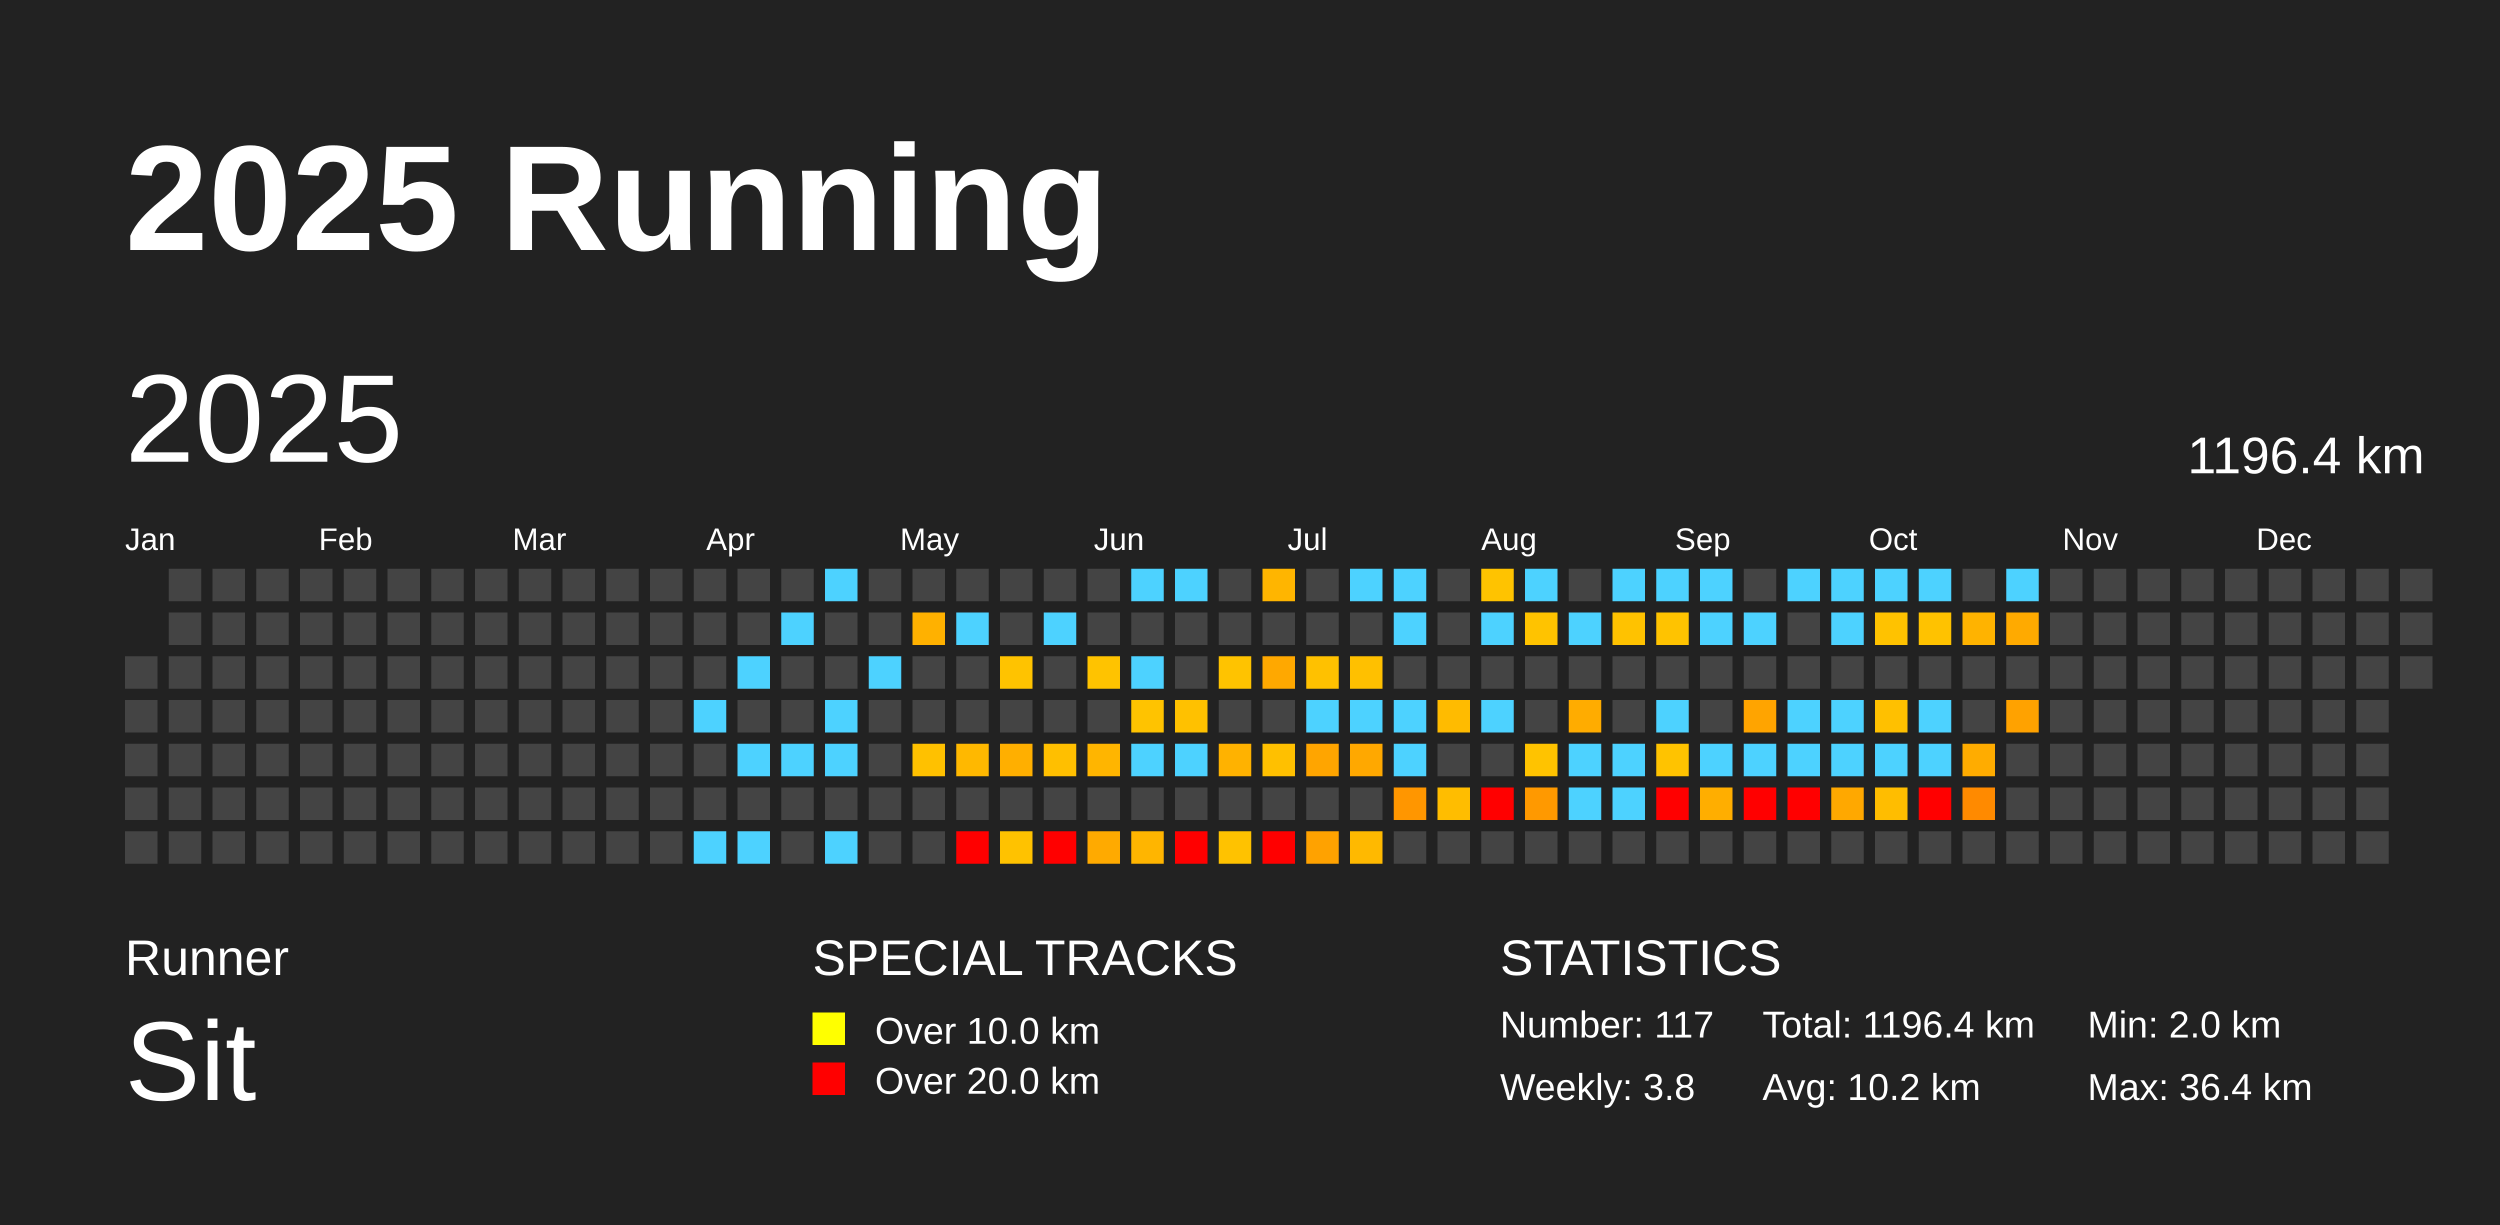
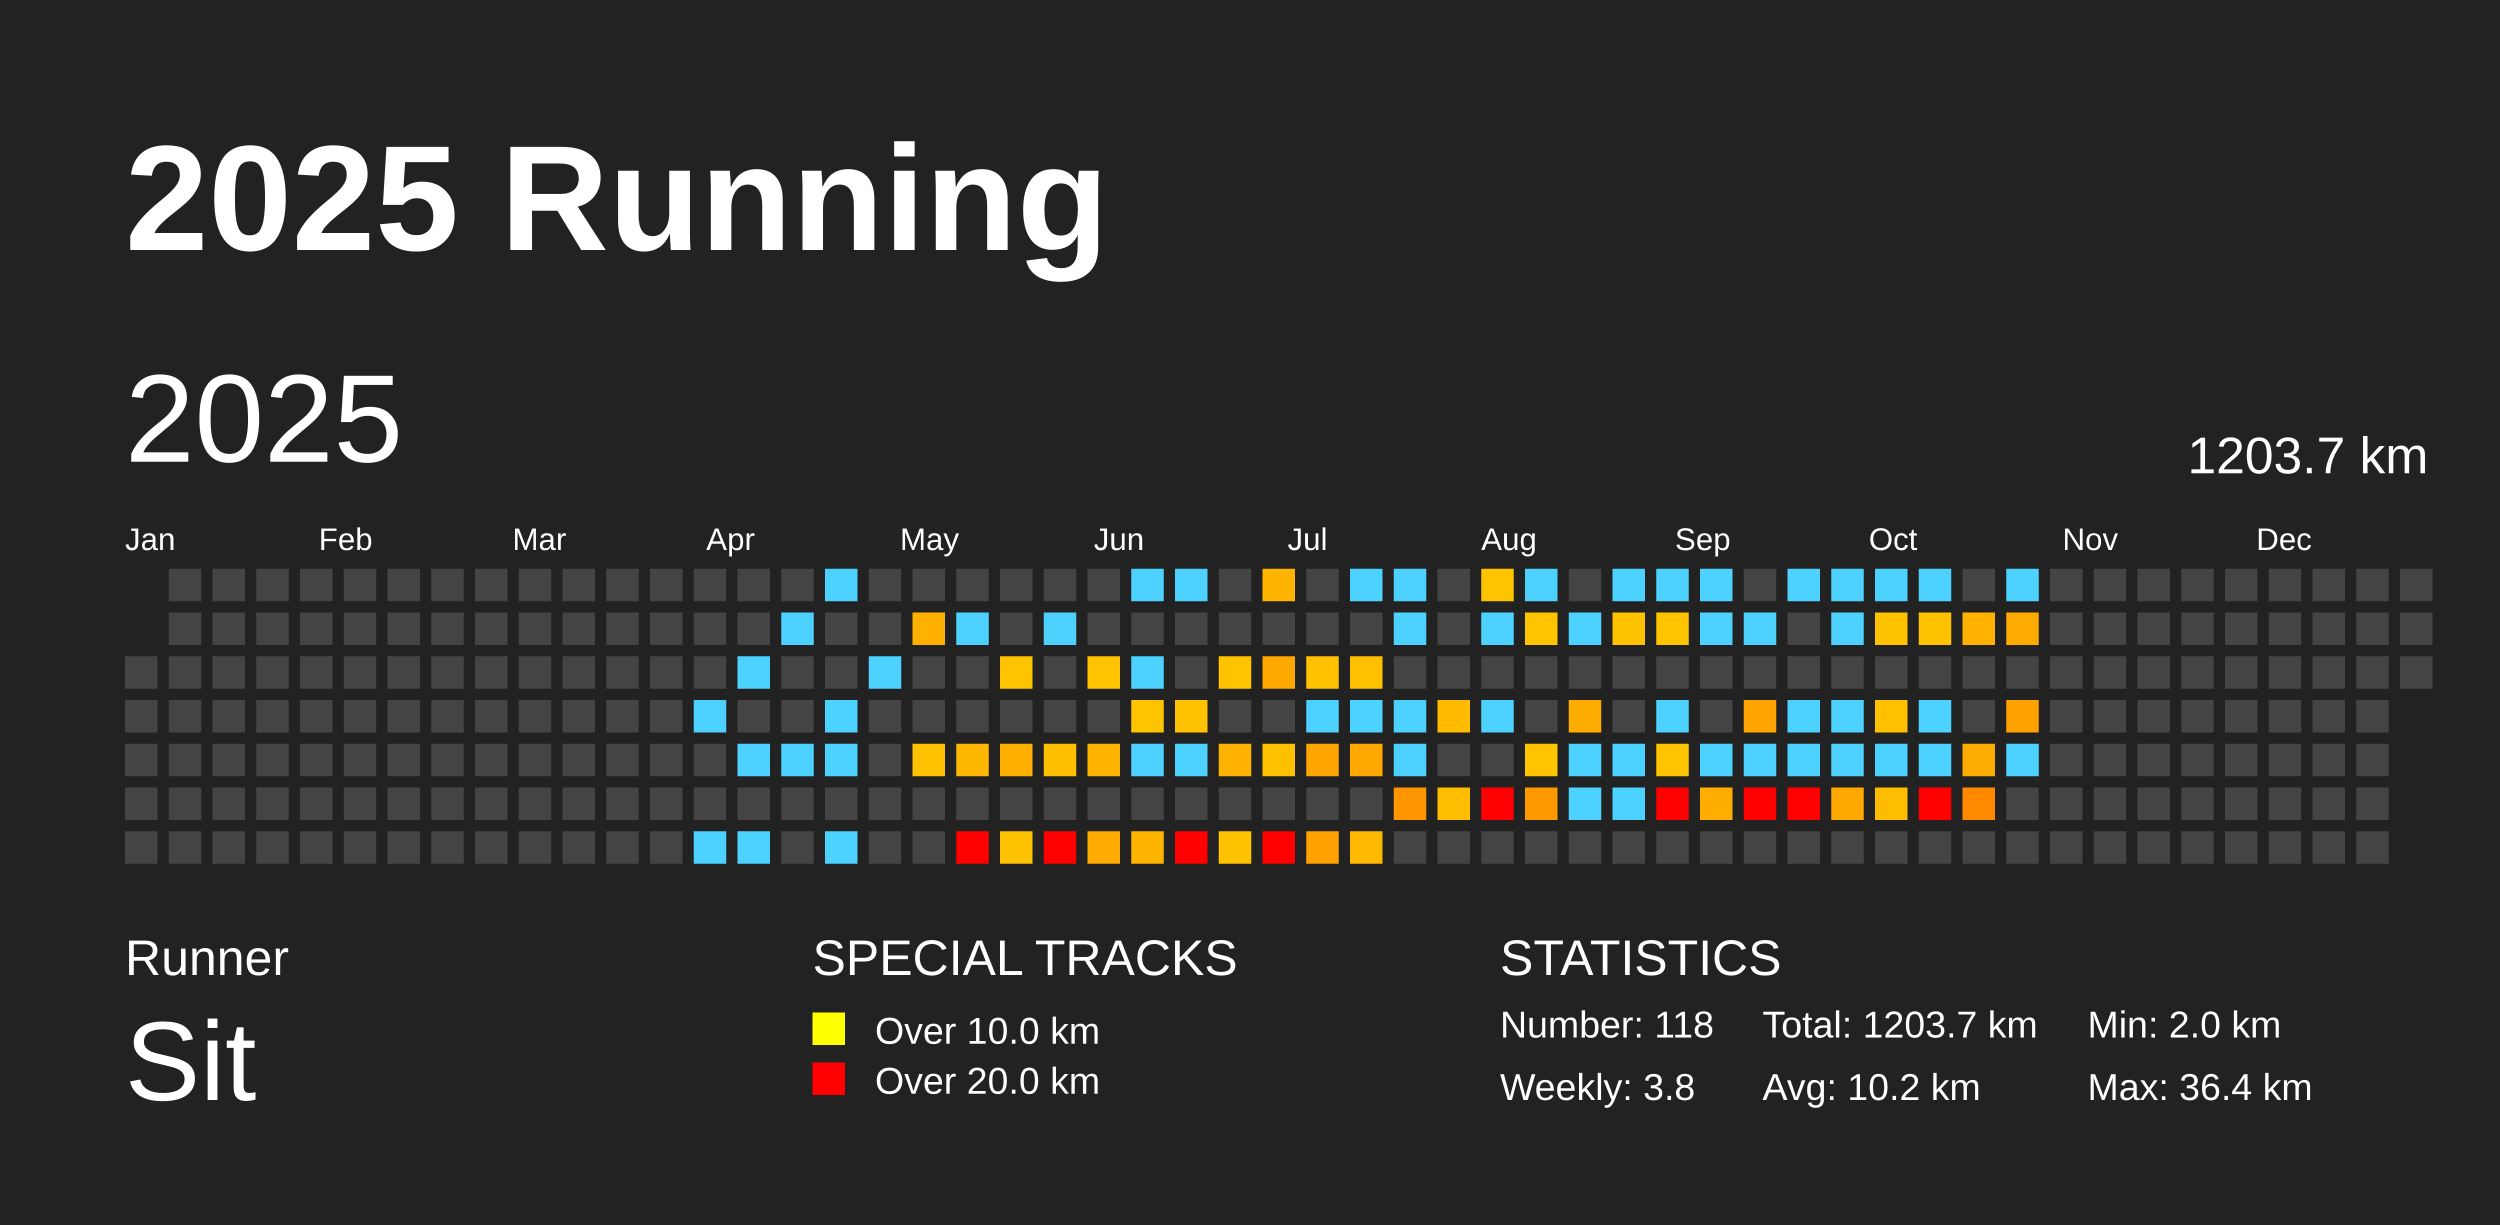
<svg xmlns="http://www.w3.org/2000/svg" baseProfile="full" height="98mm" version="1.1" viewBox="0,0,200,98" width="200mm">
  <defs />
  <rect fill="#222222" height="98" width="200" x="0" y="0" />
  <text fill="#FFFFFF" style="font-size:12px; font-family:Arial; font-weight:bold;" x="10" y="20">2025 Running</text>
  <text fill="#FFFFFF" style="font-size:4px; font-family:Arial" x="10" y="78">Runner</text>
  <text fill="#FFFFFF" style="font-size:9px; font-family:Arial" x="10" y="88">Sit</text>
  <text fill="#FFFFFF" style="font-size:4px; font-family:Arial" x="65" y="78">SPECIAL TRACKS</text>
  <rect fill="yellow" height="2.6" width="2.6" x="65" y="81" />
  <text fill="#FFFFFF" style="font-size:3px; font-family:Arial" x="70" y="83.5">Over 10.0 km</text>
  <rect fill="red" height="2.6" width="2.6" x="65" y="85" />
  <text fill="#FFFFFF" style="font-size:3px; font-family:Arial" x="70" y="87.5">Over 20.0 km</text>
  <text fill="#FFFFFF" style="font-size:4px; font-family:Arial" x="120" y="78">STATISTICS</text>
-   <text fill="#FFFFFF" style="font-size:3px; font-family:Arial" x="120" y="83">Number: 117</text>
+   <text fill="#FFFFFF" style="font-size:3px; font-family:Arial" x="120" y="83">Number: 118</text>
  <text fill="#FFFFFF" style="font-size:3px; font-family:Arial" x="120" y="88">Weekly: 3.8</text>
-   <text fill="#FFFFFF" style="font-size:3px; font-family:Arial" x="141" y="83">Total: 1196.4 km</text>
+   <text fill="#FFFFFF" style="font-size:3px; font-family:Arial" x="141" y="83">Total: 1203.7 km</text>
  <text fill="#FFFFFF" style="font-size:3px; font-family:Arial" x="141" y="88">Avg: 10.2 km</text>
  <text fill="#FFFFFF" style="font-size:3px; font-family:Arial" x="167" y="83">Min: 2.0 km</text>
  <text fill="#FFFFFF" style="font-size:3px; font-family:Arial" x="167" y="88">Max: 36.4 km</text>
  <text dominant-baseline="hanging" fill="#FFFFFF" style="font-size:10.0px; font-family:Arial;" x="10" y="30">2025</text>
-   <text dominant-baseline="hanging" fill="#FFFFFF" style="font-size:4.125px; font-family:Arial;" x="175" y="35">1196.4 km</text>
+   <text dominant-baseline="hanging" fill="#FFFFFF" style="font-size:4.125px; font-family:Arial;" x="175" y="35">1203.7 km</text>
  <text fill="#FFFFFF" style="font-size:2.5px; font-family:Arial" x="10.0" y="44">Jan</text>
  <text fill="#FFFFFF" style="font-size:2.5px; font-family:Arial" x="25.5" y="44">Feb</text>
  <text fill="#FFFFFF" style="font-size:2.5px; font-family:Arial" x="41.0" y="44">Mar</text>
  <text fill="#FFFFFF" style="font-size:2.5px; font-family:Arial" x="56.5" y="44">Apr</text>
  <text fill="#FFFFFF" style="font-size:2.5px; font-family:Arial" x="72.0" y="44">May</text>
  <text fill="#FFFFFF" style="font-size:2.5px; font-family:Arial" x="87.5" y="44">Jun</text>
  <text fill="#FFFFFF" style="font-size:2.5px; font-family:Arial" x="103.0" y="44">Jul</text>
  <text fill="#FFFFFF" style="font-size:2.5px; font-family:Arial" x="118.5" y="44">Aug</text>
  <text fill="#FFFFFF" style="font-size:2.5px; font-family:Arial" x="134.0" y="44">Sep</text>
  <text fill="#FFFFFF" style="font-size:2.5px; font-family:Arial" x="149.5" y="44">Oct</text>
  <text fill="#FFFFFF" style="font-size:2.5px; font-family:Arial" x="165.0" y="44">Nov</text>
  <text fill="#FFFFFF" style="font-size:2.5px; font-family:Arial" x="180.5" y="44">Dec</text>
  <rect fill="#444444" height="2.6" width="2.6" x="10.0" y="52.5" />
  <rect fill="#444444" height="2.6" width="2.6" x="10.0" y="56.0" />
  <rect fill="#444444" height="2.6" width="2.6" x="10.0" y="59.5" />
  <rect fill="#444444" height="2.6" width="2.6" x="10.0" y="63.0" />
  <rect fill="#444444" height="2.6" width="2.6" x="10.0" y="66.5" />
  <rect fill="#444444" height="2.6" width="2.6" x="13.5" y="45.5" />
  <rect fill="#444444" height="2.6" width="2.6" x="13.5" y="49.0" />
  <rect fill="#444444" height="2.6" width="2.6" x="13.5" y="52.5" />
  <rect fill="#444444" height="2.6" width="2.6" x="13.5" y="56.0" />
  <rect fill="#444444" height="2.6" width="2.6" x="13.5" y="59.5" />
  <rect fill="#444444" height="2.6" width="2.6" x="13.5" y="63.0" />
  <rect fill="#444444" height="2.6" width="2.6" x="13.5" y="66.5" />
  <rect fill="#444444" height="2.6" width="2.6" x="17.0" y="45.5" />
  <rect fill="#444444" height="2.6" width="2.6" x="17.0" y="49.0" />
  <rect fill="#444444" height="2.6" width="2.6" x="17.0" y="52.5" />
  <rect fill="#444444" height="2.6" width="2.6" x="17.0" y="56.0" />
  <rect fill="#444444" height="2.6" width="2.6" x="17.0" y="59.5" />
  <rect fill="#444444" height="2.6" width="2.6" x="17.0" y="63.0" />
  <rect fill="#444444" height="2.6" width="2.6" x="17.0" y="66.5" />
  <rect fill="#444444" height="2.6" width="2.6" x="20.5" y="45.5" />
  <rect fill="#444444" height="2.6" width="2.6" x="20.5" y="49.0" />
  <rect fill="#444444" height="2.6" width="2.6" x="20.5" y="52.5" />
  <rect fill="#444444" height="2.6" width="2.6" x="20.5" y="56.0" />
  <rect fill="#444444" height="2.6" width="2.6" x="20.5" y="59.5" />
  <rect fill="#444444" height="2.6" width="2.6" x="20.5" y="63.0" />
  <rect fill="#444444" height="2.6" width="2.6" x="20.5" y="66.5" />
  <rect fill="#444444" height="2.6" width="2.6" x="24.0" y="45.5" />
  <rect fill="#444444" height="2.6" width="2.6" x="24.0" y="49.0" />
  <rect fill="#444444" height="2.6" width="2.6" x="24.0" y="52.5" />
  <rect fill="#444444" height="2.6" width="2.6" x="24.0" y="56.0" />
  <rect fill="#444444" height="2.6" width="2.6" x="24.0" y="59.5" />
  <rect fill="#444444" height="2.6" width="2.6" x="24.0" y="63.0" />
  <rect fill="#444444" height="2.6" width="2.6" x="24.0" y="66.5" />
  <rect fill="#444444" height="2.6" width="2.6" x="27.5" y="45.5" />
  <rect fill="#444444" height="2.6" width="2.6" x="27.5" y="49.0" />
  <rect fill="#444444" height="2.6" width="2.6" x="27.5" y="52.5" />
  <rect fill="#444444" height="2.6" width="2.6" x="27.5" y="56.0" />
  <rect fill="#444444" height="2.6" width="2.6" x="27.5" y="59.5" />
  <rect fill="#444444" height="2.6" width="2.6" x="27.5" y="63.0" />
  <rect fill="#444444" height="2.6" width="2.6" x="27.5" y="66.5" />
  <rect fill="#444444" height="2.6" width="2.6" x="31.0" y="45.5" />
  <rect fill="#444444" height="2.6" width="2.6" x="31.0" y="49.0" />
  <rect fill="#444444" height="2.6" width="2.6" x="31.0" y="52.5" />
  <rect fill="#444444" height="2.6" width="2.6" x="31.0" y="56.0" />
  <rect fill="#444444" height="2.6" width="2.6" x="31.0" y="59.5" />
  <rect fill="#444444" height="2.6" width="2.6" x="31.0" y="63.0" />
  <rect fill="#444444" height="2.6" width="2.6" x="31.0" y="66.5" />
  <rect fill="#444444" height="2.6" width="2.6" x="34.5" y="45.5" />
  <rect fill="#444444" height="2.6" width="2.6" x="34.5" y="49.0" />
  <rect fill="#444444" height="2.6" width="2.6" x="34.5" y="52.5" />
  <rect fill="#444444" height="2.6" width="2.6" x="34.5" y="56.0" />
  <rect fill="#444444" height="2.6" width="2.6" x="34.5" y="59.5" />
  <rect fill="#444444" height="2.6" width="2.6" x="34.5" y="63.0" />
  <rect fill="#444444" height="2.6" width="2.6" x="34.5" y="66.5" />
  <rect fill="#444444" height="2.6" width="2.6" x="38.0" y="45.5" />
  <rect fill="#444444" height="2.6" width="2.6" x="38.0" y="49.0" />
  <rect fill="#444444" height="2.6" width="2.6" x="38.0" y="52.5" />
  <rect fill="#444444" height="2.6" width="2.6" x="38.0" y="56.0" />
  <rect fill="#444444" height="2.6" width="2.6" x="38.0" y="59.5" />
  <rect fill="#444444" height="2.6" width="2.6" x="38.0" y="63.0" />
  <rect fill="#444444" height="2.6" width="2.6" x="38.0" y="66.5" />
  <rect fill="#444444" height="2.6" width="2.6" x="41.5" y="45.5" />
  <rect fill="#444444" height="2.6" width="2.6" x="41.5" y="49.0" />
  <rect fill="#444444" height="2.6" width="2.6" x="41.5" y="52.5" />
  <rect fill="#444444" height="2.6" width="2.6" x="41.5" y="56.0" />
  <rect fill="#444444" height="2.6" width="2.6" x="41.5" y="59.5" />
  <rect fill="#444444" height="2.6" width="2.6" x="41.5" y="63.0" />
  <rect fill="#444444" height="2.6" width="2.6" x="41.5" y="66.5" />
  <rect fill="#444444" height="2.6" width="2.6" x="45.0" y="45.5" />
  <rect fill="#444444" height="2.6" width="2.6" x="45.0" y="49.0" />
  <rect fill="#444444" height="2.6" width="2.6" x="45.0" y="52.5" />
  <rect fill="#444444" height="2.6" width="2.6" x="45.0" y="56.0" />
  <rect fill="#444444" height="2.6" width="2.6" x="45.0" y="59.5" />
  <rect fill="#444444" height="2.6" width="2.6" x="45.0" y="63.0" />
  <rect fill="#444444" height="2.6" width="2.6" x="45.0" y="66.5" />
  <rect fill="#444444" height="2.6" width="2.6" x="48.5" y="45.5" />
  <rect fill="#444444" height="2.6" width="2.6" x="48.5" y="49.0" />
  <rect fill="#444444" height="2.6" width="2.6" x="48.5" y="52.5" />
  <rect fill="#444444" height="2.6" width="2.6" x="48.5" y="56.0" />
  <rect fill="#444444" height="2.6" width="2.6" x="48.5" y="59.5" />
  <rect fill="#444444" height="2.6" width="2.6" x="48.5" y="63.0" />
  <rect fill="#444444" height="2.6" width="2.6" x="48.5" y="66.5" />
  <rect fill="#444444" height="2.6" width="2.6" x="52.0" y="45.5" />
  <rect fill="#444444" height="2.6" width="2.6" x="52.0" y="49.0" />
  <rect fill="#444444" height="2.6" width="2.6" x="52.0" y="52.5" />
  <rect fill="#444444" height="2.6" width="2.6" x="52.0" y="56.0" />
  <rect fill="#444444" height="2.6" width="2.6" x="52.0" y="59.5" />
  <rect fill="#444444" height="2.6" width="2.6" x="52.0" y="63.0" />
  <rect fill="#444444" height="2.6" width="2.6" x="52.0" y="66.5" />
  <rect fill="#444444" height="2.6" width="2.6" x="55.5" y="45.5" />
  <rect fill="#444444" height="2.6" width="2.6" x="55.5" y="49.0" />
  <rect fill="#444444" height="2.6" width="2.6" x="55.5" y="52.5" />
  <rect fill="#4dd2ff" height="2.6" width="2.6" x="55.5" y="56.0" />
  <rect fill="#444444" height="2.6" width="2.6" x="55.5" y="59.5" />
  <rect fill="#444444" height="2.6" width="2.6" x="55.5" y="63.0" />
  <rect fill="#4dd2ff" height="2.6" width="2.6" x="55.5" y="66.5" />
  <rect fill="#444444" height="2.6" width="2.6" x="59.0" y="45.5" />
  <rect fill="#444444" height="2.6" width="2.6" x="59.0" y="49.0" />
  <rect fill="#4dd2ff" height="2.6" width="2.6" x="59.0" y="52.5" />
  <rect fill="#444444" height="2.6" width="2.6" x="59.0" y="56.0" />
  <rect fill="#4dd2ff" height="2.6" width="2.6" x="59.0" y="59.5" />
  <rect fill="#444444" height="2.6" width="2.6" x="59.0" y="63.0" />
  <rect fill="#4dd2ff" height="2.6" width="2.6" x="59.0" y="66.5" />
  <rect fill="#444444" height="2.6" width="2.6" x="62.5" y="45.5" />
  <rect fill="#4dd2ff" height="2.6" width="2.6" x="62.5" y="49.0" />
  <rect fill="#444444" height="2.6" width="2.6" x="62.5" y="52.5" />
  <rect fill="#444444" height="2.6" width="2.6" x="62.5" y="56.0" />
  <rect fill="#4dd2ff" height="2.6" width="2.6" x="62.5" y="59.5" />
  <rect fill="#444444" height="2.6" width="2.6" x="62.5" y="63.0" />
  <rect fill="#444444" height="2.6" width="2.6" x="62.5" y="66.5" />
  <rect fill="#4dd2ff" height="2.6" width="2.6" x="66.0" y="45.5" />
  <rect fill="#444444" height="2.6" width="2.6" x="66.0" y="49.0" />
  <rect fill="#444444" height="2.6" width="2.6" x="66.0" y="52.5" />
  <rect fill="#4dd2ff" height="2.6" width="2.6" x="66.0" y="56.0" />
  <rect fill="#4dd2ff" height="2.6" width="2.6" x="66.0" y="59.5" />
  <rect fill="#444444" height="2.6" width="2.6" x="66.0" y="63.0" />
  <rect fill="#4dd2ff" height="2.6" width="2.6" x="66.0" y="66.5" />
  <rect fill="#444444" height="2.6" width="2.6" x="69.5" y="45.5" />
  <rect fill="#444444" height="2.6" width="2.6" x="69.5" y="49.0" />
  <rect fill="#4dd2ff" height="2.6" width="2.6" x="69.5" y="52.5" />
  <rect fill="#444444" height="2.6" width="2.6" x="69.5" y="56.0" />
  <rect fill="#444444" height="2.6" width="2.6" x="69.5" y="59.5" />
  <rect fill="#444444" height="2.6" width="2.6" x="69.5" y="63.0" />
  <rect fill="#444444" height="2.6" width="2.6" x="69.5" y="66.5" />
  <rect fill="#444444" height="2.6" width="2.6" x="73.0" y="45.5" />
  <rect fill="#ffb100" height="2.6" width="2.6" x="73.0" y="49.0" />
  <rect fill="#444444" height="2.6" width="2.6" x="73.0" y="52.5" />
  <rect fill="#444444" height="2.6" width="2.6" x="73.0" y="56.0" />
  <rect fill="#ffc100" height="2.6" width="2.6" x="73.0" y="59.5" />
  <rect fill="#444444" height="2.6" width="2.6" x="73.0" y="63.0" />
  <rect fill="#444444" height="2.6" width="2.6" x="73.0" y="66.5" />
  <rect fill="#444444" height="2.6" width="2.6" x="76.5" y="45.5" />
  <rect fill="#4dd2ff" height="2.6" width="2.6" x="76.5" y="49.0" />
  <rect fill="#444444" height="2.6" width="2.6" x="76.5" y="52.5" />
  <rect fill="#444444" height="2.6" width="2.6" x="76.5" y="56.0" />
  <rect fill="#ffb800" height="2.6" width="2.6" x="76.5" y="59.5" />
  <rect fill="#444444" height="2.6" width="2.6" x="76.5" y="63.0" />
  <rect fill="red" height="2.6" width="2.6" x="76.5" y="66.5" />
  <rect fill="#444444" height="2.6" width="2.6" x="80.0" y="45.5" />
  <rect fill="#444444" height="2.6" width="2.6" x="80.0" y="49.0" />
  <rect fill="#ffc300" height="2.6" width="2.6" x="80.0" y="52.5" />
  <rect fill="#444444" height="2.6" width="2.6" x="80.0" y="56.0" />
  <rect fill="#ffaf00" height="2.6" width="2.6" x="80.0" y="59.5" />
  <rect fill="#444444" height="2.6" width="2.6" x="80.0" y="63.0" />
  <rect fill="#ffc200" height="2.6" width="2.6" x="80.0" y="66.5" />
  <rect fill="#444444" height="2.6" width="2.6" x="83.5" y="45.5" />
  <rect fill="#4dd2ff" height="2.6" width="2.6" x="83.5" y="49.0" />
  <rect fill="#444444" height="2.6" width="2.6" x="83.5" y="52.5" />
  <rect fill="#444444" height="2.6" width="2.6" x="83.5" y="56.0" />
  <rect fill="#ffbf00" height="2.6" width="2.6" x="83.5" y="59.5" />
  <rect fill="#444444" height="2.6" width="2.6" x="83.5" y="63.0" />
  <rect fill="red" height="2.6" width="2.6" x="83.5" y="66.5" />
  <rect fill="#444444" height="2.6" width="2.6" x="87.0" y="45.5" />
  <rect fill="#444444" height="2.6" width="2.6" x="87.0" y="49.0" />
  <rect fill="#ffc300" height="2.6" width="2.6" x="87.0" y="52.5" />
  <rect fill="#444444" height="2.6" width="2.6" x="87.0" y="56.0" />
  <rect fill="#ffb500" height="2.6" width="2.6" x="87.0" y="59.5" />
  <rect fill="#444444" height="2.6" width="2.6" x="87.0" y="63.0" />
  <rect fill="#ffaa00" height="2.6" width="2.6" x="87.0" y="66.5" />
  <rect fill="#4dd2ff" height="2.6" width="2.6" x="90.5" y="45.5" />
  <rect fill="#444444" height="2.6" width="2.6" x="90.5" y="49.0" />
  <rect fill="#4dd2ff" height="2.6" width="2.6" x="90.5" y="52.5" />
  <rect fill="#ffc300" height="2.6" width="2.6" x="90.5" y="56.0" />
  <rect fill="#4dd2ff" height="2.6" width="2.6" x="90.5" y="59.5" />
  <rect fill="#444444" height="2.6" width="2.6" x="90.5" y="63.0" />
  <rect fill="#ffb500" height="2.6" width="2.6" x="90.5" y="66.5" />
  <rect fill="#4dd2ff" height="2.6" width="2.6" x="94.0" y="45.5" />
  <rect fill="#444444" height="2.6" width="2.6" x="94.0" y="49.0" />
  <rect fill="#444444" height="2.6" width="2.6" x="94.0" y="52.5" />
  <rect fill="#ffc100" height="2.6" width="2.6" x="94.0" y="56.0" />
  <rect fill="#4dd2ff" height="2.6" width="2.6" x="94.0" y="59.5" />
  <rect fill="#444444" height="2.6" width="2.6" x="94.0" y="63.0" />
  <rect fill="red" height="2.6" width="2.6" x="94.0" y="66.5" />
  <rect fill="#444444" height="2.6" width="2.6" x="97.5" y="45.5" />
  <rect fill="#444444" height="2.6" width="2.6" x="97.5" y="49.0" />
  <rect fill="#ffc300" height="2.6" width="2.6" x="97.5" y="52.5" />
  <rect fill="#444444" height="2.6" width="2.6" x="97.5" y="56.0" />
  <rect fill="#ffb200" height="2.6" width="2.6" x="97.5" y="59.5" />
  <rect fill="#444444" height="2.6" width="2.6" x="97.5" y="63.0" />
  <rect fill="#ffc200" height="2.6" width="2.6" x="97.5" y="66.5" />
  <rect fill="#ffb500" height="2.6" width="2.6" x="101.0" y="45.5" />
  <rect fill="#444444" height="2.6" width="2.6" x="101.0" y="49.0" />
  <rect fill="#ffa800" height="2.6" width="2.6" x="101.0" y="52.5" />
  <rect fill="#444444" height="2.6" width="2.6" x="101.0" y="56.0" />
  <rect fill="#ffc000" height="2.6" width="2.6" x="101.0" y="59.5" />
  <rect fill="#444444" height="2.6" width="2.6" x="101.0" y="63.0" />
  <rect fill="red" height="2.6" width="2.6" x="101.0" y="66.5" />
  <rect fill="#444444" height="2.6" width="2.6" x="104.5" y="45.5" />
  <rect fill="#444444" height="2.6" width="2.6" x="104.5" y="49.0" />
  <rect fill="#ffc100" height="2.6" width="2.6" x="104.5" y="52.5" />
  <rect fill="#4dd2ff" height="2.6" width="2.6" x="104.5" y="56.0" />
  <rect fill="#ffa500" height="2.6" width="2.6" x="104.5" y="59.5" />
  <rect fill="#444444" height="2.6" width="2.6" x="104.5" y="63.0" />
  <rect fill="#ffa200" height="2.6" width="2.6" x="104.5" y="66.5" />
  <rect fill="#4dd2ff" height="2.6" width="2.6" x="108.0" y="45.5" />
  <rect fill="#444444" height="2.6" width="2.6" x="108.0" y="49.0" />
  <rect fill="#ffc000" height="2.6" width="2.6" x="108.0" y="52.5" />
  <rect fill="#4dd2ff" height="2.6" width="2.6" x="108.0" y="56.0" />
  <rect fill="#ffa800" height="2.6" width="2.6" x="108.0" y="59.5" />
  <rect fill="#444444" height="2.6" width="2.6" x="108.0" y="63.0" />
  <rect fill="#ffb900" height="2.6" width="2.6" x="108.0" y="66.5" />
  <rect fill="#4dd2ff" height="2.6" width="2.6" x="111.5" y="45.5" />
  <rect fill="#4dd2ff" height="2.6" width="2.6" x="111.5" y="49.0" />
  <rect fill="#444444" height="2.6" width="2.6" x="111.5" y="52.5" />
  <rect fill="#4dd2ff" height="2.6" width="2.6" x="111.5" y="56.0" />
  <rect fill="#4dd2ff" height="2.6" width="2.6" x="111.5" y="59.5" />
  <rect fill="#ff9600" height="2.6" width="2.6" x="111.5" y="63.0" />
  <rect fill="#444444" height="2.6" width="2.6" x="111.5" y="66.5" />
  <rect fill="#444444" height="2.6" width="2.6" x="115.0" y="45.5" />
  <rect fill="#444444" height="2.6" width="2.6" x="115.0" y="49.0" />
  <rect fill="#444444" height="2.6" width="2.6" x="115.0" y="52.5" />
  <rect fill="#ffbb00" height="2.6" width="2.6" x="115.0" y="56.0" />
  <rect fill="#444444" height="2.6" width="2.6" x="115.0" y="59.5" />
  <rect fill="#ffbd00" height="2.6" width="2.6" x="115.0" y="63.0" />
  <rect fill="#444444" height="2.6" width="2.6" x="115.0" y="66.5" />
  <rect fill="#ffc300" height="2.6" width="2.6" x="118.5" y="45.5" />
  <rect fill="#4dd2ff" height="2.6" width="2.6" x="118.5" y="49.0" />
  <rect fill="#444444" height="2.6" width="2.6" x="118.5" y="52.5" />
  <rect fill="#4dd2ff" height="2.6" width="2.6" x="118.5" y="56.0" />
  <rect fill="#444444" height="2.6" width="2.6" x="118.5" y="59.5" />
  <rect fill="red" height="2.6" width="2.6" x="118.5" y="63.0" />
  <rect fill="#444444" height="2.6" width="2.6" x="118.5" y="66.5" />
  <rect fill="#4dd2ff" height="2.6" width="2.6" x="122.0" y="45.5" />
  <rect fill="#ffc300" height="2.6" width="2.6" x="122.0" y="49.0" />
  <rect fill="#444444" height="2.6" width="2.6" x="122.0" y="52.5" />
  <rect fill="#444444" height="2.6" width="2.6" x="122.0" y="56.0" />
  <rect fill="#ffc300" height="2.6" width="2.6" x="122.0" y="59.5" />
  <rect fill="#ff9900" height="2.6" width="2.6" x="122.0" y="63.0" />
  <rect fill="#444444" height="2.6" width="2.6" x="122.0" y="66.5" />
  <rect fill="#444444" height="2.6" width="2.6" x="125.5" y="45.5" />
  <rect fill="#4dd2ff" height="2.6" width="2.6" x="125.5" y="49.0" />
  <rect fill="#444444" height="2.6" width="2.6" x="125.5" y="52.5" />
  <rect fill="#ffac00" height="2.6" width="2.6" x="125.5" y="56.0" />
  <rect fill="#4dd2ff" height="2.6" width="2.6" x="125.5" y="59.5" />
  <rect fill="#4dd2ff" height="2.6" width="2.6" x="125.5" y="63.0" />
  <rect fill="#444444" height="2.6" width="2.6" x="125.5" y="66.5" />
  <rect fill="#4dd2ff" height="2.6" width="2.6" x="129.0" y="45.5" />
  <rect fill="#ffc200" height="2.6" width="2.6" x="129.0" y="49.0" />
  <rect fill="#444444" height="2.6" width="2.6" x="129.0" y="52.5" />
  <rect fill="#444444" height="2.6" width="2.6" x="129.0" y="56.0" />
  <rect fill="#4dd2ff" height="2.6" width="2.6" x="129.0" y="59.5" />
  <rect fill="#4dd2ff" height="2.6" width="2.6" x="129.0" y="63.0" />
  <rect fill="#444444" height="2.6" width="2.6" x="129.0" y="66.5" />
  <rect fill="#4dd2ff" height="2.6" width="2.6" x="132.5" y="45.5" />
  <rect fill="#ffc300" height="2.6" width="2.6" x="132.5" y="49.0" />
  <rect fill="#444444" height="2.6" width="2.6" x="132.5" y="52.5" />
  <rect fill="#4dd2ff" height="2.6" width="2.6" x="132.5" y="56.0" />
  <rect fill="#ffc300" height="2.6" width="2.6" x="132.5" y="59.5" />
  <rect fill="red" height="2.6" width="2.6" x="132.5" y="63.0" />
  <rect fill="#444444" height="2.6" width="2.6" x="132.5" y="66.5" />
  <rect fill="#4dd2ff" height="2.6" width="2.6" x="136.0" y="45.5" />
  <rect fill="#4dd2ff" height="2.6" width="2.6" x="136.0" y="49.0" />
  <rect fill="#444444" height="2.6" width="2.6" x="136.0" y="52.5" />
  <rect fill="#444444" height="2.6" width="2.6" x="136.0" y="56.0" />
  <rect fill="#4dd2ff" height="2.6" width="2.6" x="136.0" y="59.5" />
  <rect fill="#ffae00" height="2.6" width="2.6" x="136.0" y="63.0" />
  <rect fill="#444444" height="2.6" width="2.6" x="136.0" y="66.5" />
  <rect fill="#444444" height="2.6" width="2.6" x="139.5" y="45.5" />
  <rect fill="#4dd2ff" height="2.6" width="2.6" x="139.5" y="49.0" />
  <rect fill="#444444" height="2.6" width="2.6" x="139.5" y="52.5" />
  <rect fill="#ffa400" height="2.6" width="2.6" x="139.5" y="56.0" />
  <rect fill="#4dd2ff" height="2.6" width="2.6" x="139.5" y="59.5" />
  <rect fill="red" height="2.6" width="2.6" x="139.5" y="63.0" />
  <rect fill="#444444" height="2.6" width="2.6" x="139.5" y="66.5" />
  <rect fill="#4dd2ff" height="2.6" width="2.6" x="143.0" y="45.5" />
  <rect fill="#444444" height="2.6" width="2.6" x="143.0" y="49.0" />
  <rect fill="#444444" height="2.6" width="2.6" x="143.0" y="52.5" />
  <rect fill="#4dd2ff" height="2.6" width="2.6" x="143.0" y="56.0" />
  <rect fill="#4dd2ff" height="2.6" width="2.6" x="143.0" y="59.5" />
  <rect fill="red" height="2.6" width="2.6" x="143.0" y="63.0" />
  <rect fill="#444444" height="2.6" width="2.6" x="143.0" y="66.5" />
  <rect fill="#4dd2ff" height="2.6" width="2.6" x="146.5" y="45.5" />
  <rect fill="#4dd2ff" height="2.6" width="2.6" x="146.5" y="49.0" />
  <rect fill="#444444" height="2.6" width="2.6" x="146.5" y="52.5" />
  <rect fill="#4dd2ff" height="2.6" width="2.6" x="146.5" y="56.0" />
  <rect fill="#4dd2ff" height="2.6" width="2.6" x="146.5" y="59.5" />
  <rect fill="#ffa800" height="2.6" width="2.6" x="146.5" y="63.0" />
  <rect fill="#444444" height="2.6" width="2.6" x="146.5" y="66.5" />
  <rect fill="#4dd2ff" height="2.6" width="2.6" x="150.0" y="45.5" />
  <rect fill="#ffc200" height="2.6" width="2.6" x="150.0" y="49.0" />
  <rect fill="#444444" height="2.6" width="2.6" x="150.0" y="52.5" />
  <rect fill="#ffc000" height="2.6" width="2.6" x="150.0" y="56.0" />
  <rect fill="#4dd2ff" height="2.6" width="2.6" x="150.0" y="59.5" />
  <rect fill="#ffbd00" height="2.6" width="2.6" x="150.0" y="63.0" />
  <rect fill="#444444" height="2.6" width="2.6" x="150.0" y="66.5" />
  <rect fill="#4dd2ff" height="2.6" width="2.6" x="153.5" y="45.5" />
  <rect fill="#ffc200" height="2.6" width="2.6" x="153.5" y="49.0" />
  <rect fill="#444444" height="2.6" width="2.6" x="153.5" y="52.5" />
  <rect fill="#4dd2ff" height="2.6" width="2.6" x="153.5" y="56.0" />
  <rect fill="#4dd2ff" height="2.6" width="2.6" x="153.5" y="59.5" />
  <rect fill="red" height="2.6" width="2.6" x="153.5" y="63.0" />
  <rect fill="#444444" height="2.6" width="2.6" x="153.5" y="66.5" />
  <rect fill="#444444" height="2.6" width="2.6" x="157.0" y="45.5" />
  <rect fill="#ffb300" height="2.6" width="2.6" x="157.0" y="49.0" />
  <rect fill="#444444" height="2.6" width="2.6" x="157.0" y="52.5" />
  <rect fill="#444444" height="2.6" width="2.6" x="157.0" y="56.0" />
  <rect fill="#ffac00" height="2.6" width="2.6" x="157.0" y="59.5" />
  <rect fill="#ff8a00" height="2.6" width="2.6" x="157.0" y="63.0" />
  <rect fill="#444444" height="2.6" width="2.6" x="157.0" y="66.5" />
  <rect fill="#4dd2ff" height="2.6" width="2.6" x="160.5" y="45.5" />
  <rect fill="#ffaa00" height="2.6" width="2.6" x="160.5" y="49.0" />
  <rect fill="#444444" height="2.6" width="2.6" x="160.5" y="52.5" />
  <rect fill="#ffa200" height="2.6" width="2.6" x="160.5" y="56.0" />
-   <rect fill="#444444" height="2.6" width="2.6" x="160.5" y="59.5" />
+   <rect fill="#4dd2ff" height="2.6" width="2.6" x="160.5" y="59.5" />
  <rect fill="#444444" height="2.6" width="2.6" x="160.5" y="63.0" />
  <rect fill="#444444" height="2.6" width="2.6" x="160.5" y="66.5" />
  <rect fill="#444444" height="2.6" width="2.6" x="164.0" y="45.5" />
  <rect fill="#444444" height="2.6" width="2.6" x="164.0" y="49.0" />
  <rect fill="#444444" height="2.6" width="2.6" x="164.0" y="52.5" />
  <rect fill="#444444" height="2.6" width="2.6" x="164.0" y="56.0" />
  <rect fill="#444444" height="2.6" width="2.6" x="164.0" y="59.5" />
  <rect fill="#444444" height="2.6" width="2.6" x="164.0" y="63.0" />
  <rect fill="#444444" height="2.6" width="2.6" x="164.0" y="66.5" />
  <rect fill="#444444" height="2.6" width="2.6" x="167.5" y="45.5" />
  <rect fill="#444444" height="2.6" width="2.6" x="167.5" y="49.0" />
  <rect fill="#444444" height="2.6" width="2.6" x="167.5" y="52.5" />
  <rect fill="#444444" height="2.6" width="2.6" x="167.5" y="56.0" />
  <rect fill="#444444" height="2.6" width="2.6" x="167.5" y="59.5" />
  <rect fill="#444444" height="2.6" width="2.6" x="167.5" y="63.0" />
  <rect fill="#444444" height="2.6" width="2.6" x="167.5" y="66.5" />
  <rect fill="#444444" height="2.6" width="2.6" x="171.0" y="45.5" />
  <rect fill="#444444" height="2.6" width="2.6" x="171.0" y="49.0" />
  <rect fill="#444444" height="2.6" width="2.6" x="171.0" y="52.5" />
  <rect fill="#444444" height="2.6" width="2.6" x="171.0" y="56.0" />
  <rect fill="#444444" height="2.6" width="2.6" x="171.0" y="59.5" />
  <rect fill="#444444" height="2.6" width="2.6" x="171.0" y="63.0" />
  <rect fill="#444444" height="2.6" width="2.6" x="171.0" y="66.5" />
  <rect fill="#444444" height="2.6" width="2.6" x="174.5" y="45.5" />
  <rect fill="#444444" height="2.6" width="2.6" x="174.5" y="49.0" />
  <rect fill="#444444" height="2.6" width="2.6" x="174.5" y="52.5" />
  <rect fill="#444444" height="2.6" width="2.6" x="174.5" y="56.0" />
  <rect fill="#444444" height="2.6" width="2.6" x="174.5" y="59.5" />
  <rect fill="#444444" height="2.6" width="2.6" x="174.5" y="63.0" />
  <rect fill="#444444" height="2.6" width="2.6" x="174.5" y="66.5" />
  <rect fill="#444444" height="2.6" width="2.6" x="178.0" y="45.5" />
  <rect fill="#444444" height="2.6" width="2.6" x="178.0" y="49.0" />
  <rect fill="#444444" height="2.6" width="2.6" x="178.0" y="52.5" />
  <rect fill="#444444" height="2.6" width="2.6" x="178.0" y="56.0" />
  <rect fill="#444444" height="2.6" width="2.6" x="178.0" y="59.5" />
  <rect fill="#444444" height="2.6" width="2.6" x="178.0" y="63.0" />
  <rect fill="#444444" height="2.6" width="2.6" x="178.0" y="66.5" />
  <rect fill="#444444" height="2.6" width="2.6" x="181.5" y="45.5" />
  <rect fill="#444444" height="2.6" width="2.6" x="181.5" y="49.0" />
  <rect fill="#444444" height="2.6" width="2.6" x="181.5" y="52.5" />
  <rect fill="#444444" height="2.6" width="2.6" x="181.5" y="56.0" />
  <rect fill="#444444" height="2.6" width="2.6" x="181.5" y="59.5" />
  <rect fill="#444444" height="2.6" width="2.6" x="181.5" y="63.0" />
  <rect fill="#444444" height="2.6" width="2.6" x="181.5" y="66.5" />
  <rect fill="#444444" height="2.6" width="2.6" x="185.0" y="45.5" />
  <rect fill="#444444" height="2.6" width="2.6" x="185.0" y="49.0" />
  <rect fill="#444444" height="2.6" width="2.6" x="185.0" y="52.5" />
  <rect fill="#444444" height="2.6" width="2.6" x="185.0" y="56.0" />
  <rect fill="#444444" height="2.6" width="2.6" x="185.0" y="59.5" />
  <rect fill="#444444" height="2.6" width="2.6" x="185.0" y="63.0" />
  <rect fill="#444444" height="2.6" width="2.6" x="185.0" y="66.5" />
  <rect fill="#444444" height="2.6" width="2.6" x="188.5" y="45.5" />
  <rect fill="#444444" height="2.6" width="2.6" x="188.5" y="49.0" />
  <rect fill="#444444" height="2.6" width="2.6" x="188.5" y="52.5" />
  <rect fill="#444444" height="2.6" width="2.6" x="188.5" y="56.0" />
  <rect fill="#444444" height="2.6" width="2.6" x="188.5" y="59.5" />
  <rect fill="#444444" height="2.6" width="2.6" x="188.5" y="63.0" />
  <rect fill="#444444" height="2.6" width="2.6" x="188.5" y="66.5" />
  <rect fill="#444444" height="2.6" width="2.6" x="192.0" y="45.5" />
  <rect fill="#444444" height="2.6" width="2.6" x="192.0" y="49.0" />
  <rect fill="#444444" height="2.6" width="2.6" x="192.0" y="52.5" />
</svg>
